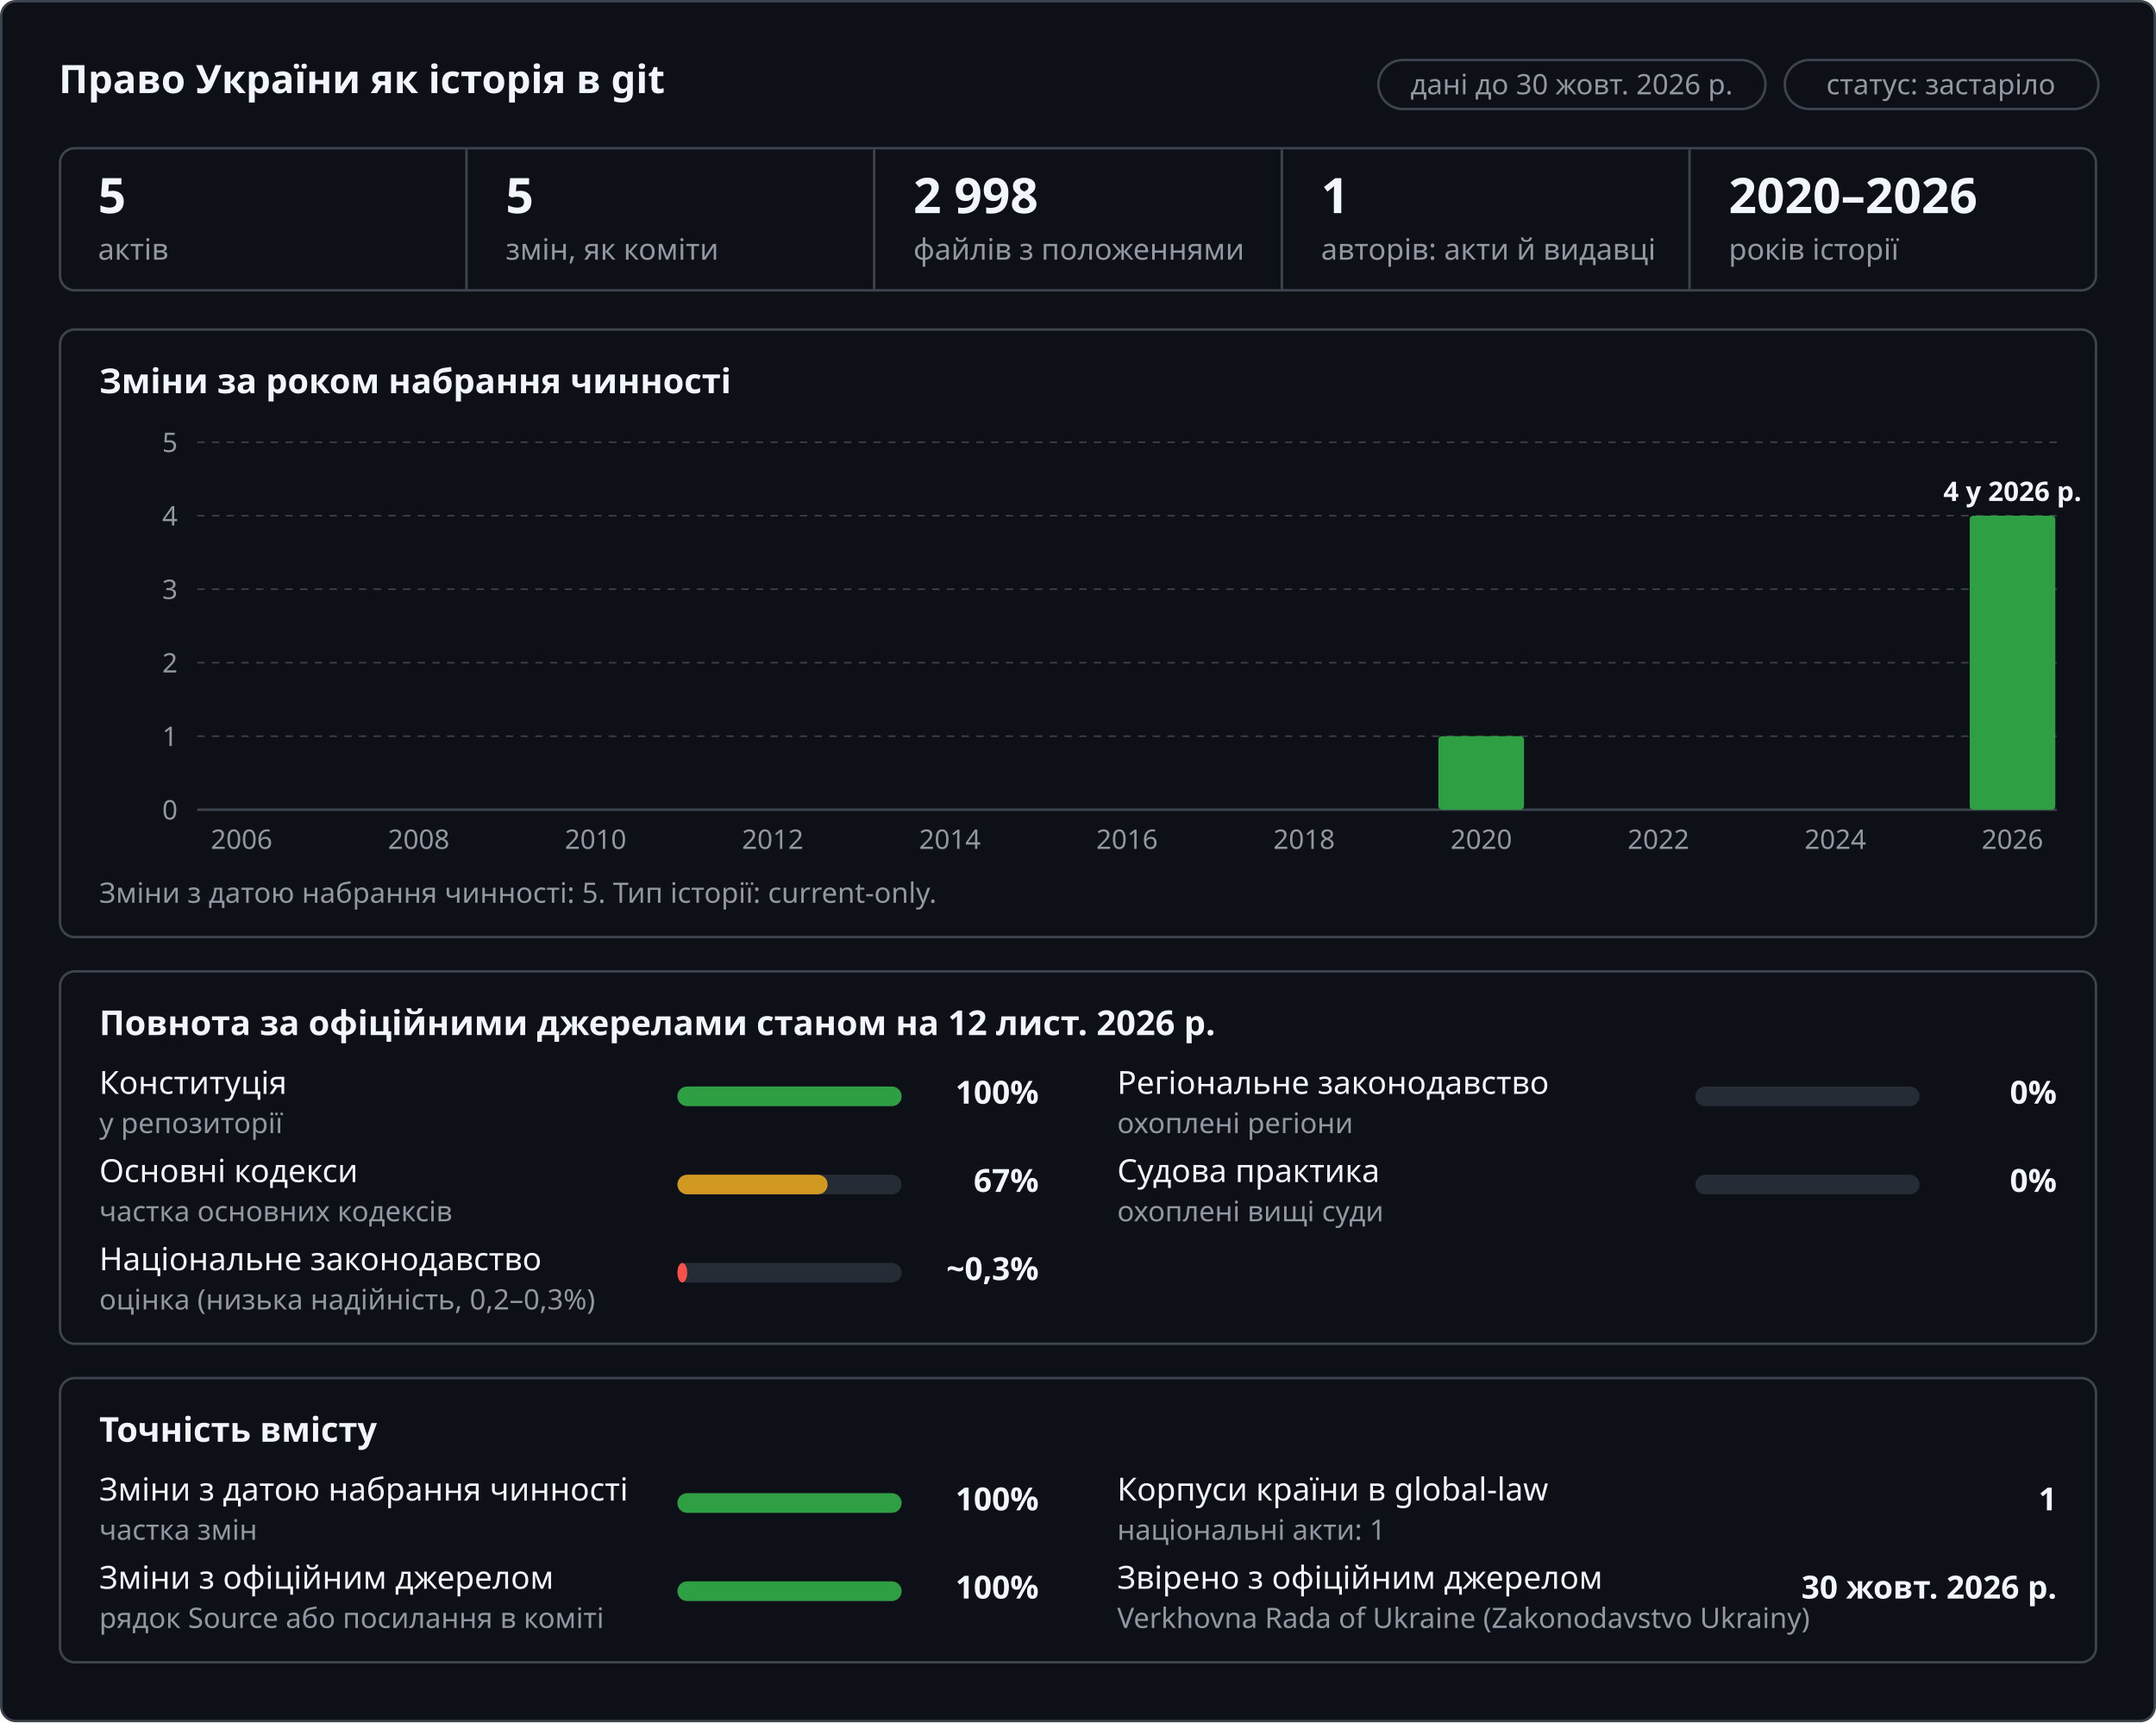
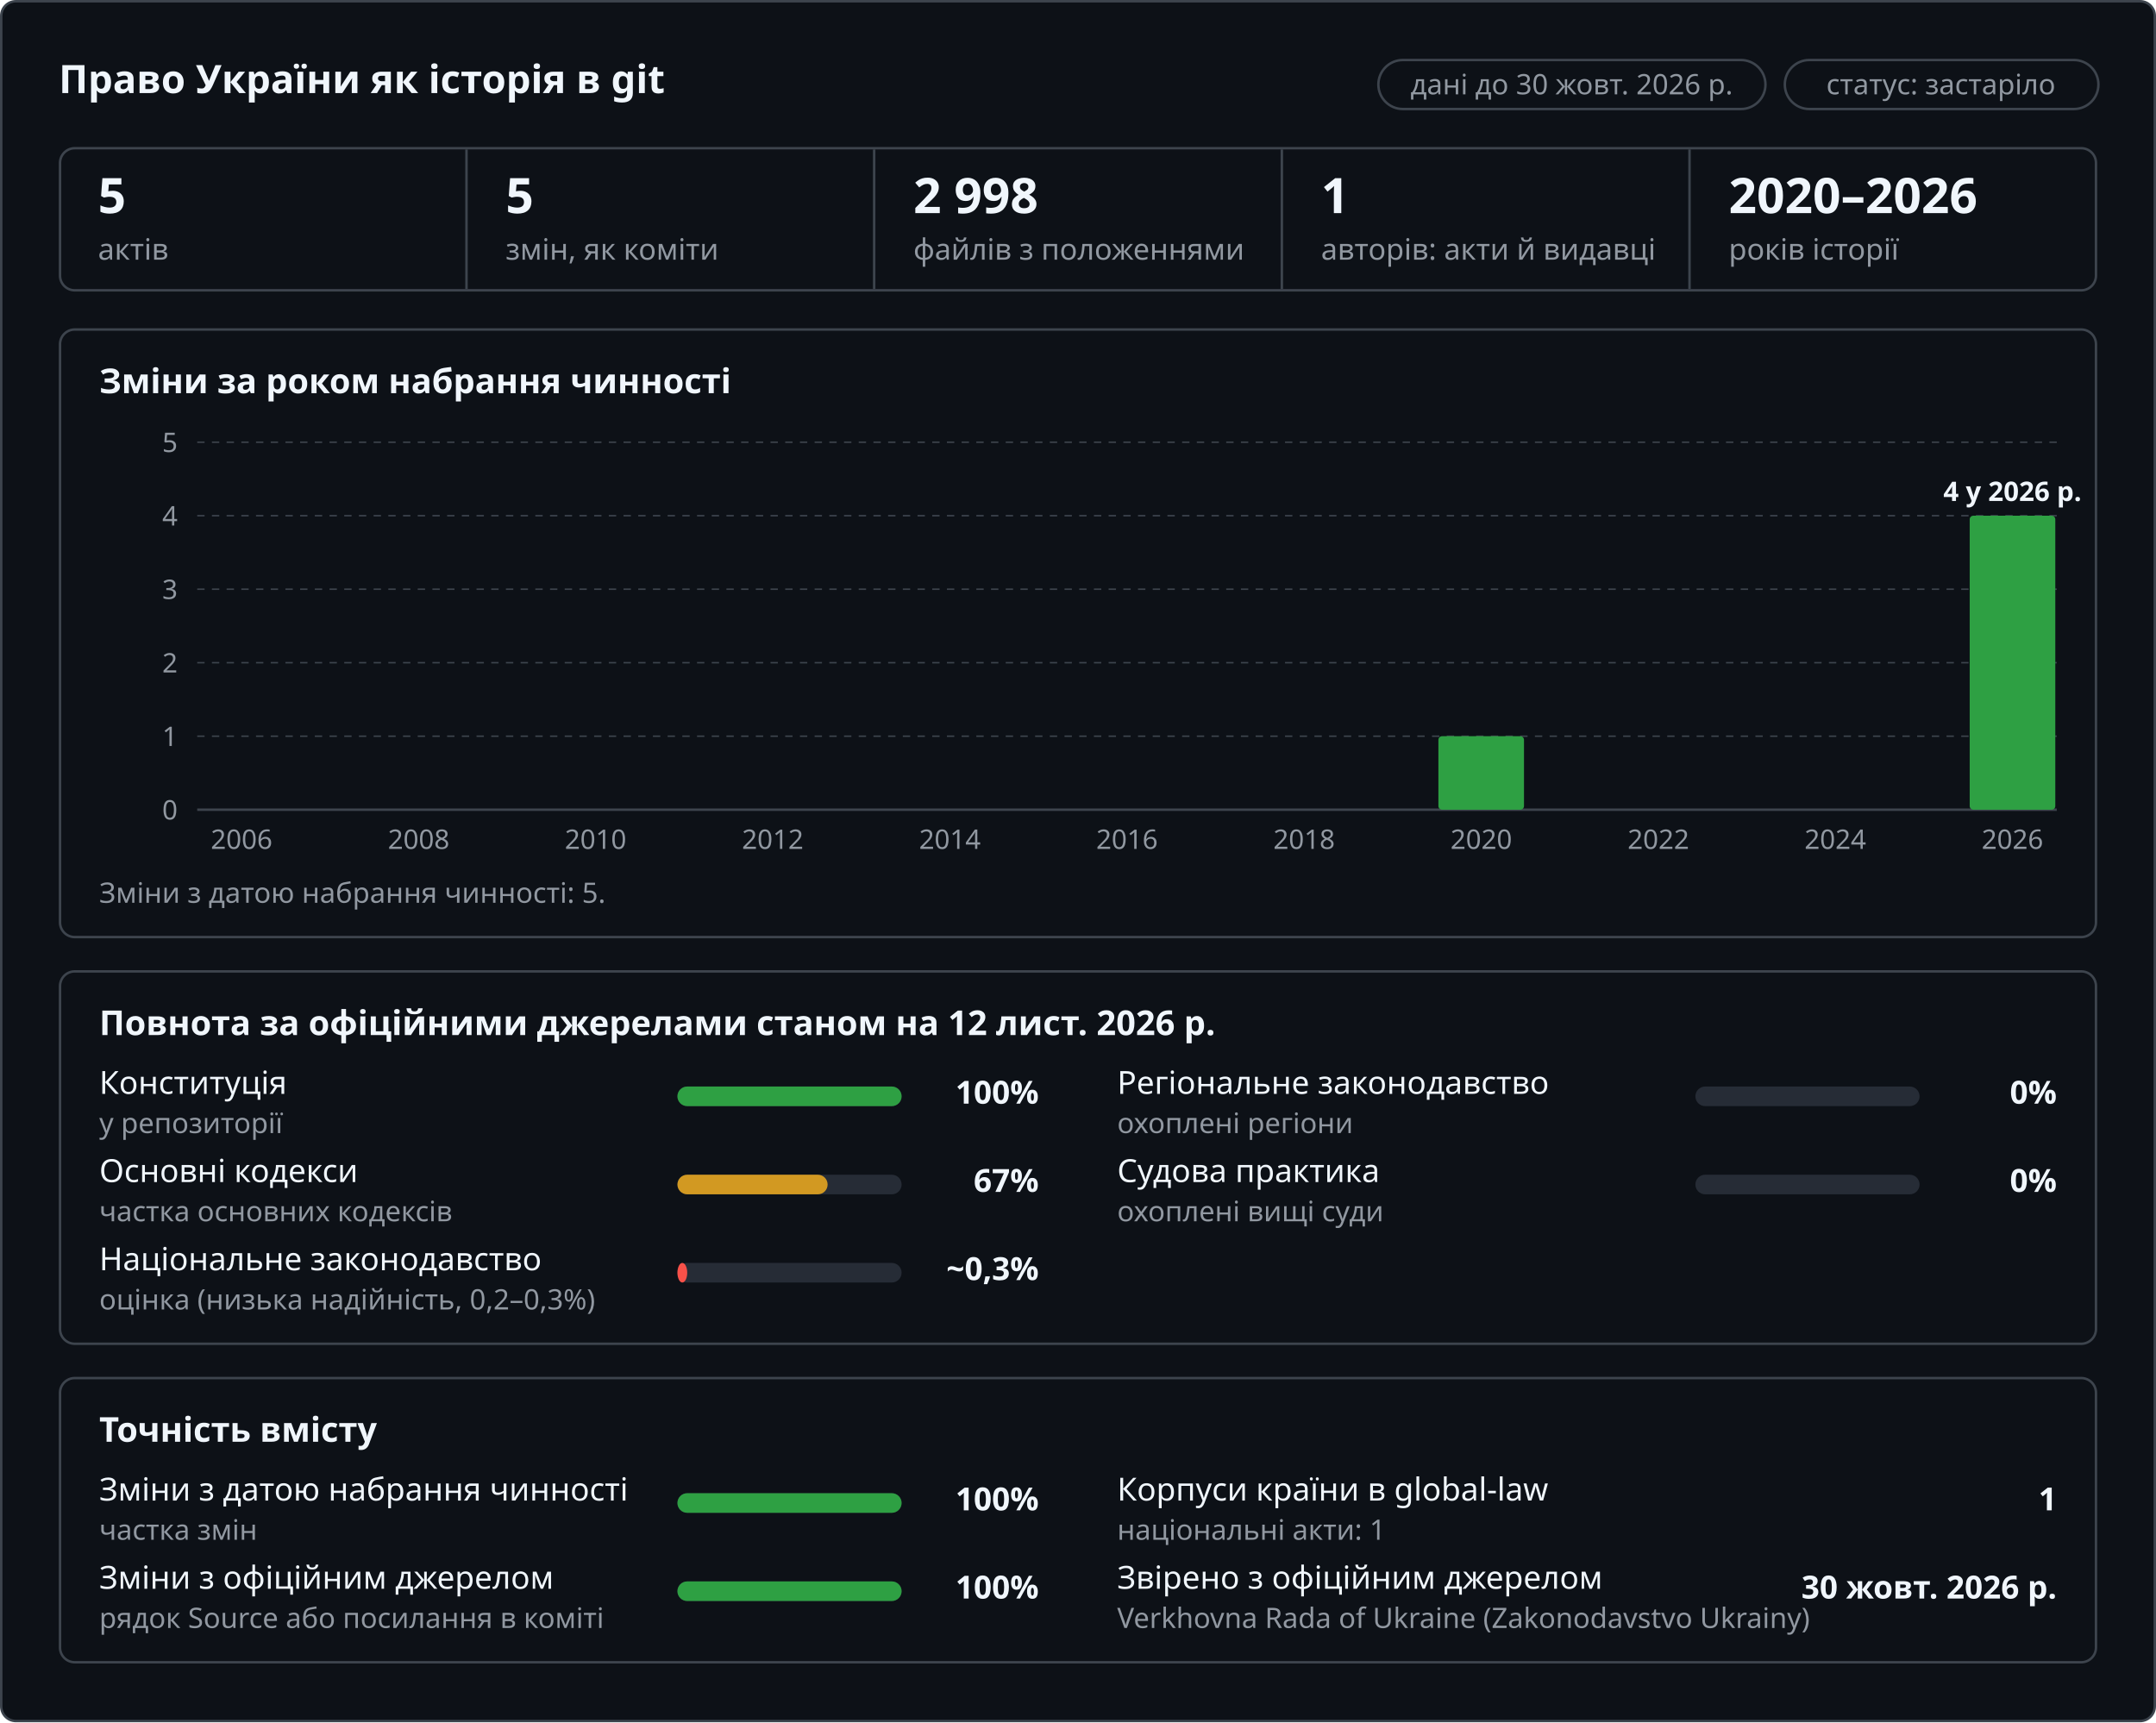
<svg xmlns="http://www.w3.org/2000/svg" width="880" height="703" viewBox="0 0 880 703" font-family="-apple-system,BlinkMacSystemFont,Segoe UI,Noto Sans,Helvetica,Arial,sans-serif">
  <rect x="0.5" y="0.5" width="879" height="702" rx="6" fill="#0d1117" stroke="#3d444d" />
  <text x="24" y="38" font-size="16" font-weight="600" fill="#f0f6fc">Право України як історія в git</text>
  <rect x="562.6" y="24.5" width="158" height="20" rx="10" fill="none" stroke="#3d444d" />
  <text x="641.5" y="38.5" font-size="11.5" font-weight="500" text-anchor="middle" fill="#9198a1">дані до 30 жовт. 2026 р.</text>
  <rect x="728.5" y="24.5" width="128" height="20" rx="10" fill="none" stroke="#3d444d" />
  <text x="792.2" y="38.5" font-size="11.5" font-weight="500" text-anchor="middle" fill="#9198a1">статус: застаріло</text>
  <rect x="24.5" y="60.5" width="831" height="58" rx="6" fill="#0d1117" stroke="#3d444d" />
  <text x="40.0" y="87" font-size="20" font-weight="600" fill="#f0f6fc">5</text>
  <text x="40.0" y="106" font-size="12" fill="#9198a1">актів</text>
  <line x1="190.4" y1="61" x2="190.4" y2="118" stroke="#3d444d" />
  <text x="206.4" y="87" font-size="20" font-weight="600" fill="#f0f6fc">5</text>
  <text x="206.4" y="106" font-size="12" fill="#9198a1">змін, як коміти</text>
  <line x1="356.8" y1="61" x2="356.8" y2="118" stroke="#3d444d" />
  <text x="372.8" y="87" font-size="20" font-weight="600" fill="#f0f6fc">2 998</text>
  <text x="372.8" y="106" font-size="12" fill="#9198a1">файлів з положеннями</text>
  <line x1="523.2" y1="61" x2="523.2" y2="118" stroke="#3d444d" />
  <text x="539.2" y="87" font-size="20" font-weight="600" fill="#f0f6fc">1</text>
  <text x="539.2" y="106" font-size="12" fill="#9198a1" textLength="142" lengthAdjust="spacingAndGlyphs">авторів: акти й видавці</text>
  <line x1="689.6" y1="61" x2="689.6" y2="118" stroke="#3d444d" />
  <text x="705.6" y="87" font-size="20" font-weight="600" fill="#f0f6fc">2020–2026</text>
  <text x="705.6" y="106" font-size="12" fill="#9198a1">років історії</text>
  <rect x="24.5" y="134.5" width="831" height="248" rx="6" fill="#0d1117" stroke="#3d444d" />
  <text x="40.5" y="160.5" font-size="14" font-weight="600" fill="#f0f6fc">Зміни за роком набрання чинності</text>
  <line x1="80.5" y1="330.5" x2="839.5" y2="330.5" stroke="#3d444d" stroke-width="1" />
  <text x="72.5" y="334.5" font-size="11" text-anchor="end" fill="#9198a1">0</text>
  <line x1="80.5" y1="300.5" x2="839.5" y2="300.5" stroke="#3d444d" stroke-width="0.6" stroke-dasharray="3 3" />
  <text x="72.5" y="304.5" font-size="11" text-anchor="end" fill="#9198a1">1</text>
  <line x1="80.5" y1="270.5" x2="839.5" y2="270.5" stroke="#3d444d" stroke-width="0.6" stroke-dasharray="3 3" />
  <text x="72.5" y="274.5" font-size="11" text-anchor="end" fill="#9198a1">2</text>
  <line x1="80.5" y1="240.5" x2="839.5" y2="240.5" stroke="#3d444d" stroke-width="0.6" stroke-dasharray="3 3" />
  <text x="72.5" y="244.5" font-size="11" text-anchor="end" fill="#9198a1">3</text>
  <line x1="80.5" y1="210.5" x2="839.5" y2="210.5" stroke="#3d444d" stroke-width="0.6" stroke-dasharray="3 3" />
  <text x="72.5" y="214.5" font-size="11" text-anchor="end" fill="#9198a1">4</text>
  <line x1="80.5" y1="180.5" x2="839.5" y2="180.5" stroke="#3d444d" stroke-width="0.6" stroke-dasharray="3 3" />
  <text x="72.5" y="184.5" font-size="11" text-anchor="end" fill="#9198a1">5</text>
  <text x="98.6" y="346.5" font-size="11" text-anchor="middle" fill="#9198a1">2006</text>
  <text x="170.9" y="346.5" font-size="11" text-anchor="middle" fill="#9198a1">2008</text>
  <text x="243.1" y="346.5" font-size="11" text-anchor="middle" fill="#9198a1">2010</text>
  <text x="315.4" y="346.5" font-size="11" text-anchor="middle" fill="#9198a1">2012</text>
  <text x="387.7" y="346.5" font-size="11" text-anchor="middle" fill="#9198a1">2014</text>
  <text x="460.0" y="346.5" font-size="11" text-anchor="middle" fill="#9198a1">2016</text>
  <text x="532.3" y="346.5" font-size="11" text-anchor="middle" fill="#9198a1">2018</text>
  <rect x="587.10" y="300.5" width="34.94" height="30.0" rx="1.5" fill="#2ea043" />
  <text x="604.6" y="346.5" font-size="11" text-anchor="middle" fill="#9198a1">2020</text>
  <text x="676.9" y="346.5" font-size="11" text-anchor="middle" fill="#9198a1">2022</text>
  <text x="749.1" y="346.5" font-size="11" text-anchor="middle" fill="#9198a1">2024</text>
  <rect x="803.96" y="210.5" width="34.94" height="120.0" rx="1.5" fill="#2ea043" />
  <text x="821.4" y="346.5" font-size="11" text-anchor="middle" fill="#9198a1">2026</text>
  <text x="821.4" y="204.5" font-size="11" font-weight="600" text-anchor="middle" fill="#f0f6fc">4 у 2026 р.</text>
-   <text x="40.5" y="368.5" font-size="11.5" fill="#9198a1">Зміни з датою набрання чинності: 5. Тип історії: current-only.</text>
+   <text x="40.5" y="368.5" font-size="11.5" fill="#9198a1">Зміни з датою набрання чинності: 5.</text>
  <rect x="24.5" y="396.5" width="831" height="152" rx="6" fill="#0d1117" stroke="#3d444d" />
  <text x="40.5" y="422.5" font-size="14" font-weight="600" fill="#f0f6fc">Повнота за офіційними джерелами станом на 12 лист. 2026 р.</text>
  <text x="40.5" y="446.5" font-size="13" fill="#f0f6fc">Конституція</text>
  <text x="40.5" y="462.5" font-size="11.5" fill="#9198a1">у репозиторії</text>
  <g>
    <rect x="276.5" y="443.5" width="91.5" height="8" rx="4" fill="#262c36" />
    <rect x="276.5" y="443.5" width="91.5" height="8" rx="4" fill="#2ea043" />
  </g>
  <text x="424.0" y="450.5" font-size="13" font-weight="600" text-anchor="end" fill="#f0f6fc">100%</text>
  <text x="40.5" y="482.5" font-size="13" fill="#f0f6fc">Основні кодекси</text>
  <text x="40.5" y="498.5" font-size="11.5" fill="#9198a1">частка основних кодексів</text>
  <g>
    <rect x="276.5" y="479.5" width="91.5" height="8" rx="4" fill="#262c36" />
    <rect x="276.5" y="479.5" width="61.3" height="8" rx="4" fill="#d29922" />
  </g>
  <text x="424.0" y="486.5" font-size="13" font-weight="600" text-anchor="end" fill="#f0f6fc">67%</text>
  <text x="40.5" y="518.5" font-size="13" fill="#f0f6fc">Національне законодавство</text>
  <text x="40.5" y="534.5" font-size="11.5" fill="#9198a1">оцінка (низька надійність, 0,2–0,3%)</text>
  <g>
    <rect x="276.5" y="515.5" width="91.5" height="8" rx="4" fill="#262c36" />
    <rect x="276.5" y="515.5" width="4.0" height="8" rx="4" fill="#f85149" />
  </g>
  <text x="424.0" y="522.5" font-size="13" font-weight="600" text-anchor="end" fill="#f0f6fc">~0,3%</text>
  <text x="456.0" y="446.5" font-size="13" fill="#f0f6fc">Регіональне законодавство</text>
  <text x="456.0" y="462.5" font-size="11.5" fill="#9198a1">охоплені регіони</text>
  <g>
    <rect x="692.0" y="443.5" width="91.5" height="8" rx="4" fill="#262c36" />
  </g>
  <text x="839.5" y="450.5" font-size="13" font-weight="600" text-anchor="end" fill="#f0f6fc">0%</text>
  <text x="456.0" y="482.5" font-size="13" fill="#f0f6fc">Судова практика</text>
  <text x="456.0" y="498.5" font-size="11.5" fill="#9198a1">охоплені вищі суди</text>
  <g>
    <rect x="692.0" y="479.5" width="91.5" height="8" rx="4" fill="#262c36" />
  </g>
  <text x="839.5" y="486.5" font-size="13" font-weight="600" text-anchor="end" fill="#f0f6fc">0%</text>
  <rect x="24.5" y="562.5" width="831" height="116" rx="6" fill="#0d1117" stroke="#3d444d" />
  <text x="40.5" y="588.5" font-size="14" font-weight="600" fill="#f0f6fc">Точність вмісту</text>
  <text x="40.5" y="612.5" font-size="13" fill="#f0f6fc">Зміни з датою набрання чинності</text>
  <text x="40.5" y="628.5" font-size="11.5" fill="#9198a1">частка змін</text>
  <g>
    <rect x="276.5" y="609.5" width="91.5" height="8" rx="4" fill="#262c36" />
    <rect x="276.5" y="609.5" width="91.5" height="8" rx="4" fill="#2ea043" />
  </g>
  <text x="424.0" y="616.5" font-size="13" font-weight="600" text-anchor="end" fill="#f0f6fc">100%</text>
  <text x="40.5" y="648.5" font-size="13" fill="#f0f6fc">Зміни з офіційним джерелом</text>
  <text x="40.5" y="664.5" font-size="11.5" fill="#9198a1">рядок Source або посилання в коміті</text>
  <g>
    <rect x="276.5" y="645.5" width="91.5" height="8" rx="4" fill="#262c36" />
    <rect x="276.5" y="645.5" width="91.5" height="8" rx="4" fill="#2ea043" />
  </g>
  <text x="424.0" y="652.5" font-size="13" font-weight="600" text-anchor="end" fill="#f0f6fc">100%</text>
  <text x="456.0" y="612.5" font-size="13" fill="#f0f6fc">Корпуси країни в global-law</text>
  <text x="456.0" y="628.5" font-size="11.5" fill="#9198a1">національні акти: 1</text>
  <text x="839.5" y="616.5" font-size="13" font-weight="600" text-anchor="end" fill="#f0f6fc">1</text>
  <text x="456.0" y="648.5" font-size="13" fill="#f0f6fc">Звірено з офіційним джерелом</text>
  <text x="456.0" y="664.5" font-size="11.5" fill="#9198a1">Verkhovna Rada of Ukraine (Zakonodavstvo Ukrainy)</text>
  <text x="839.5" y="652.5" font-size="13" font-weight="600" text-anchor="end" fill="#f0f6fc">30 жовт. 2026 р.</text>
</svg>
